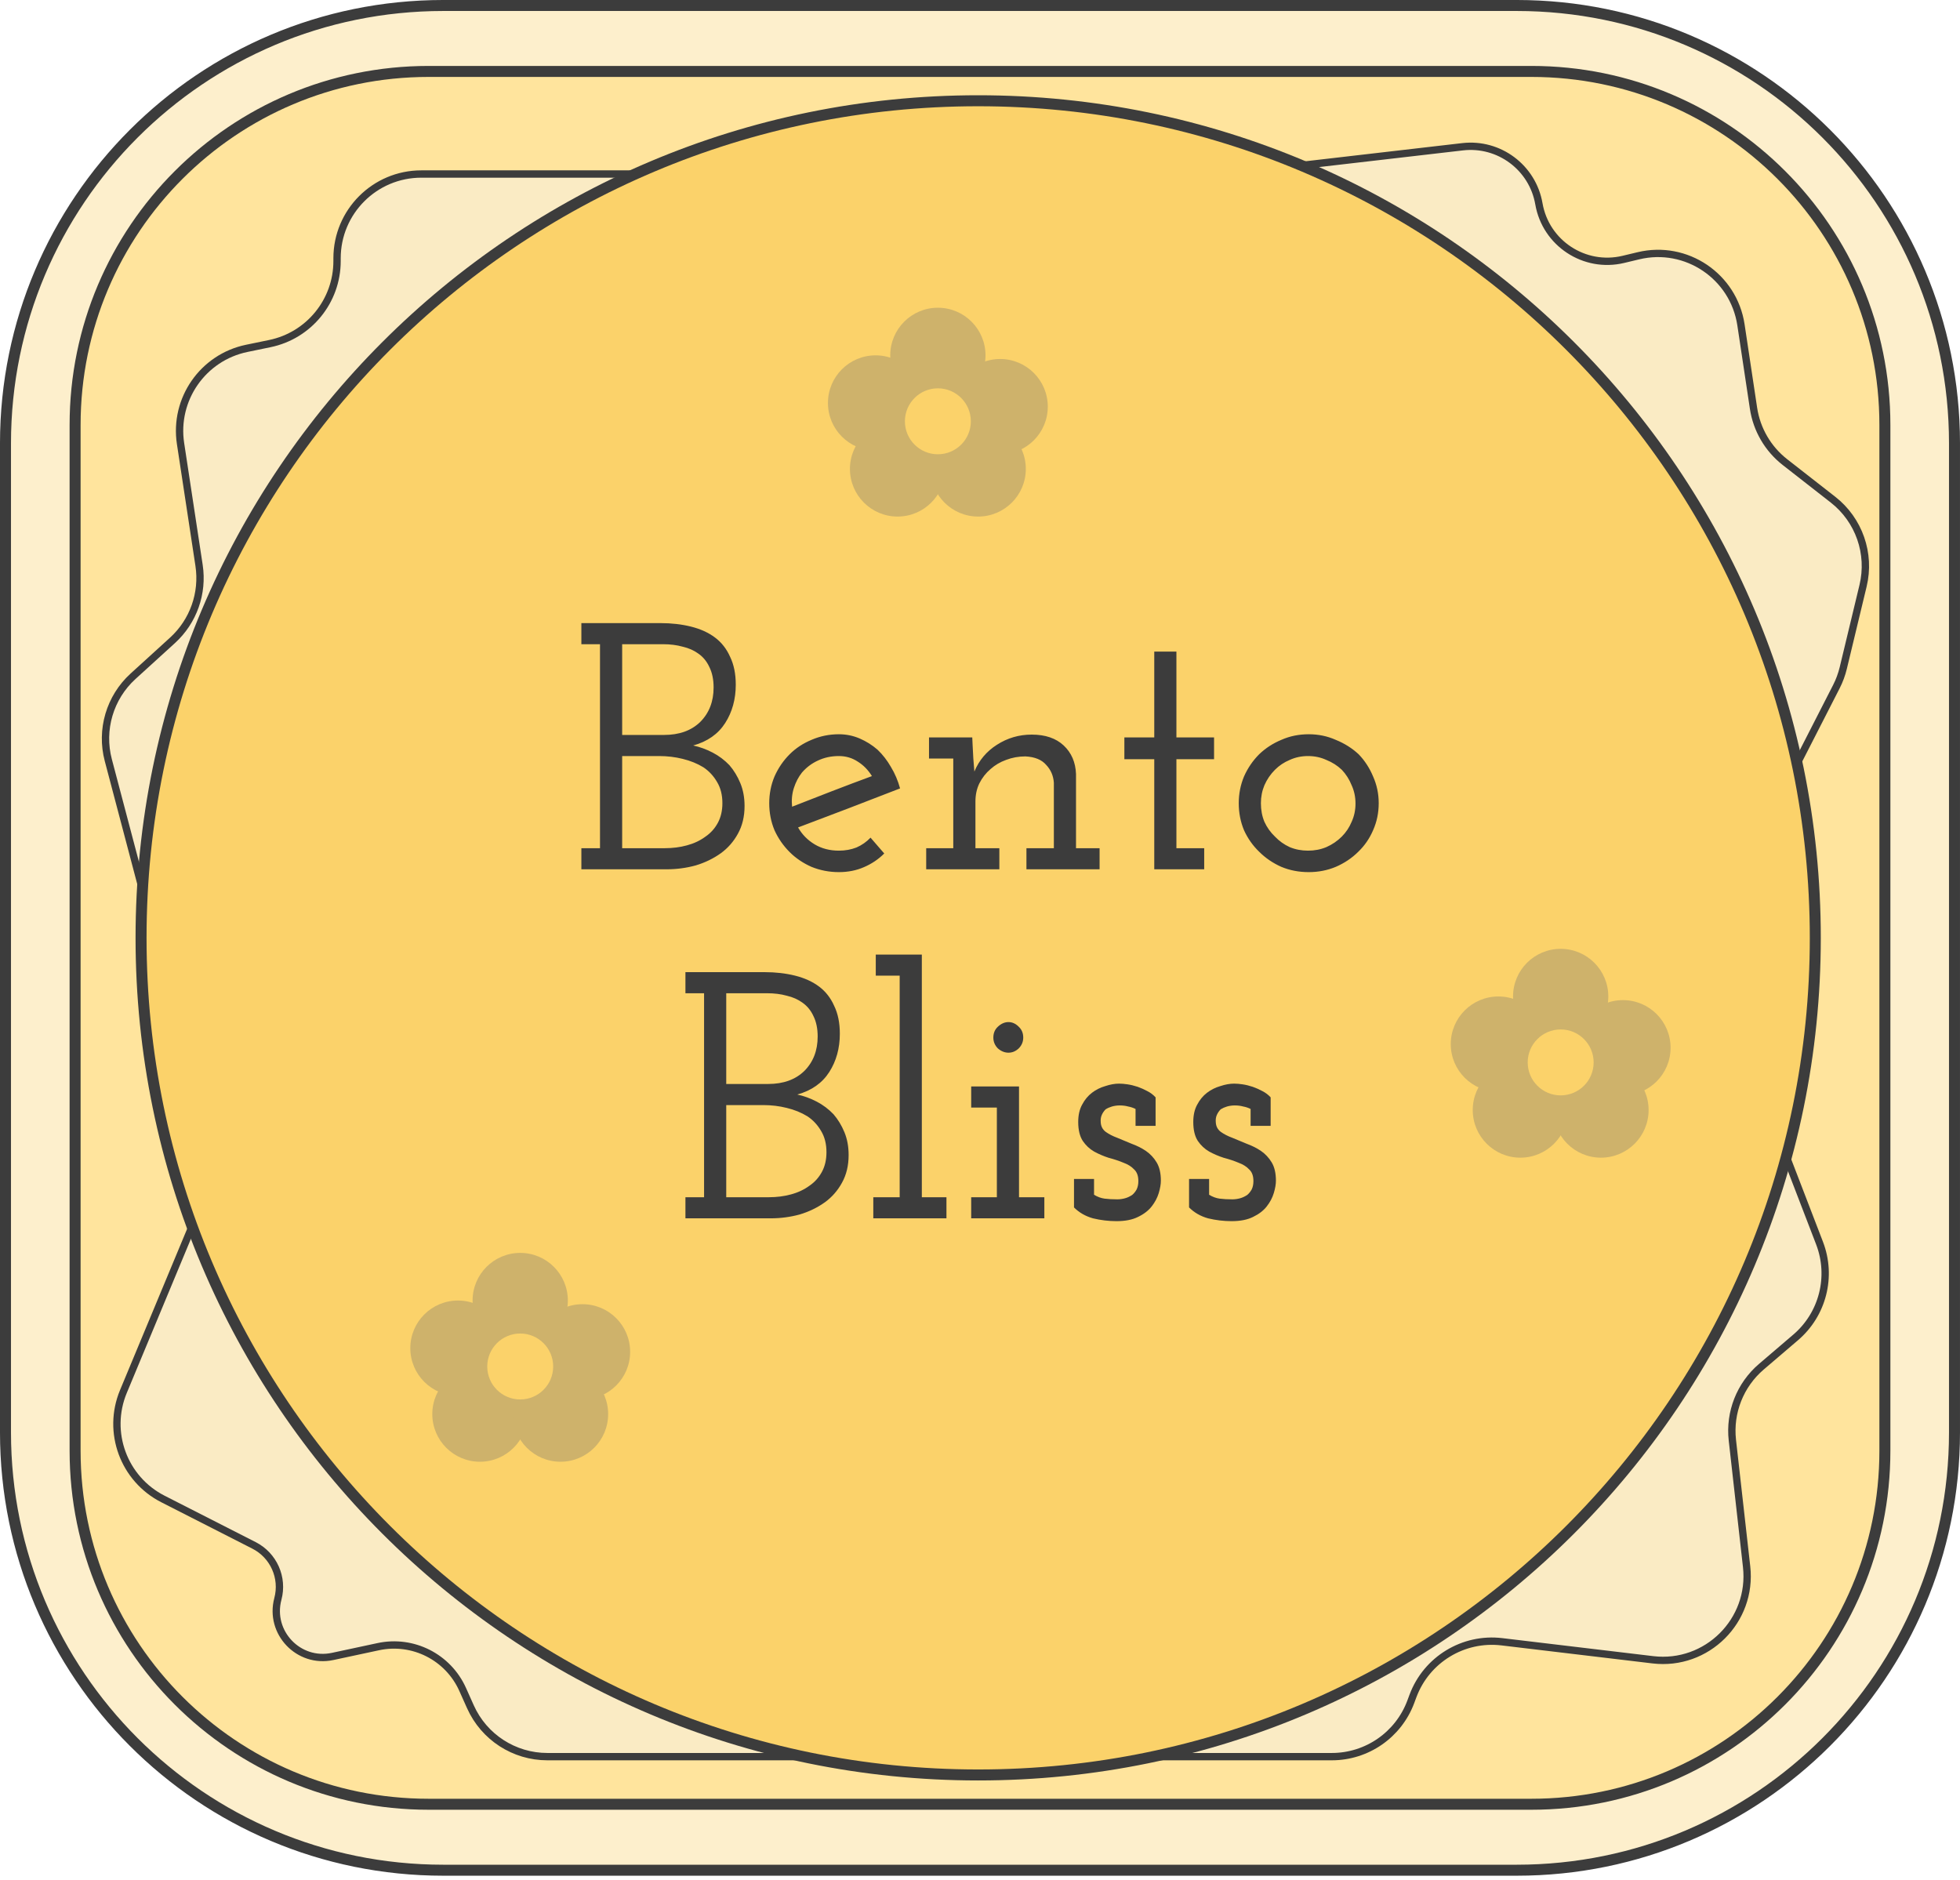
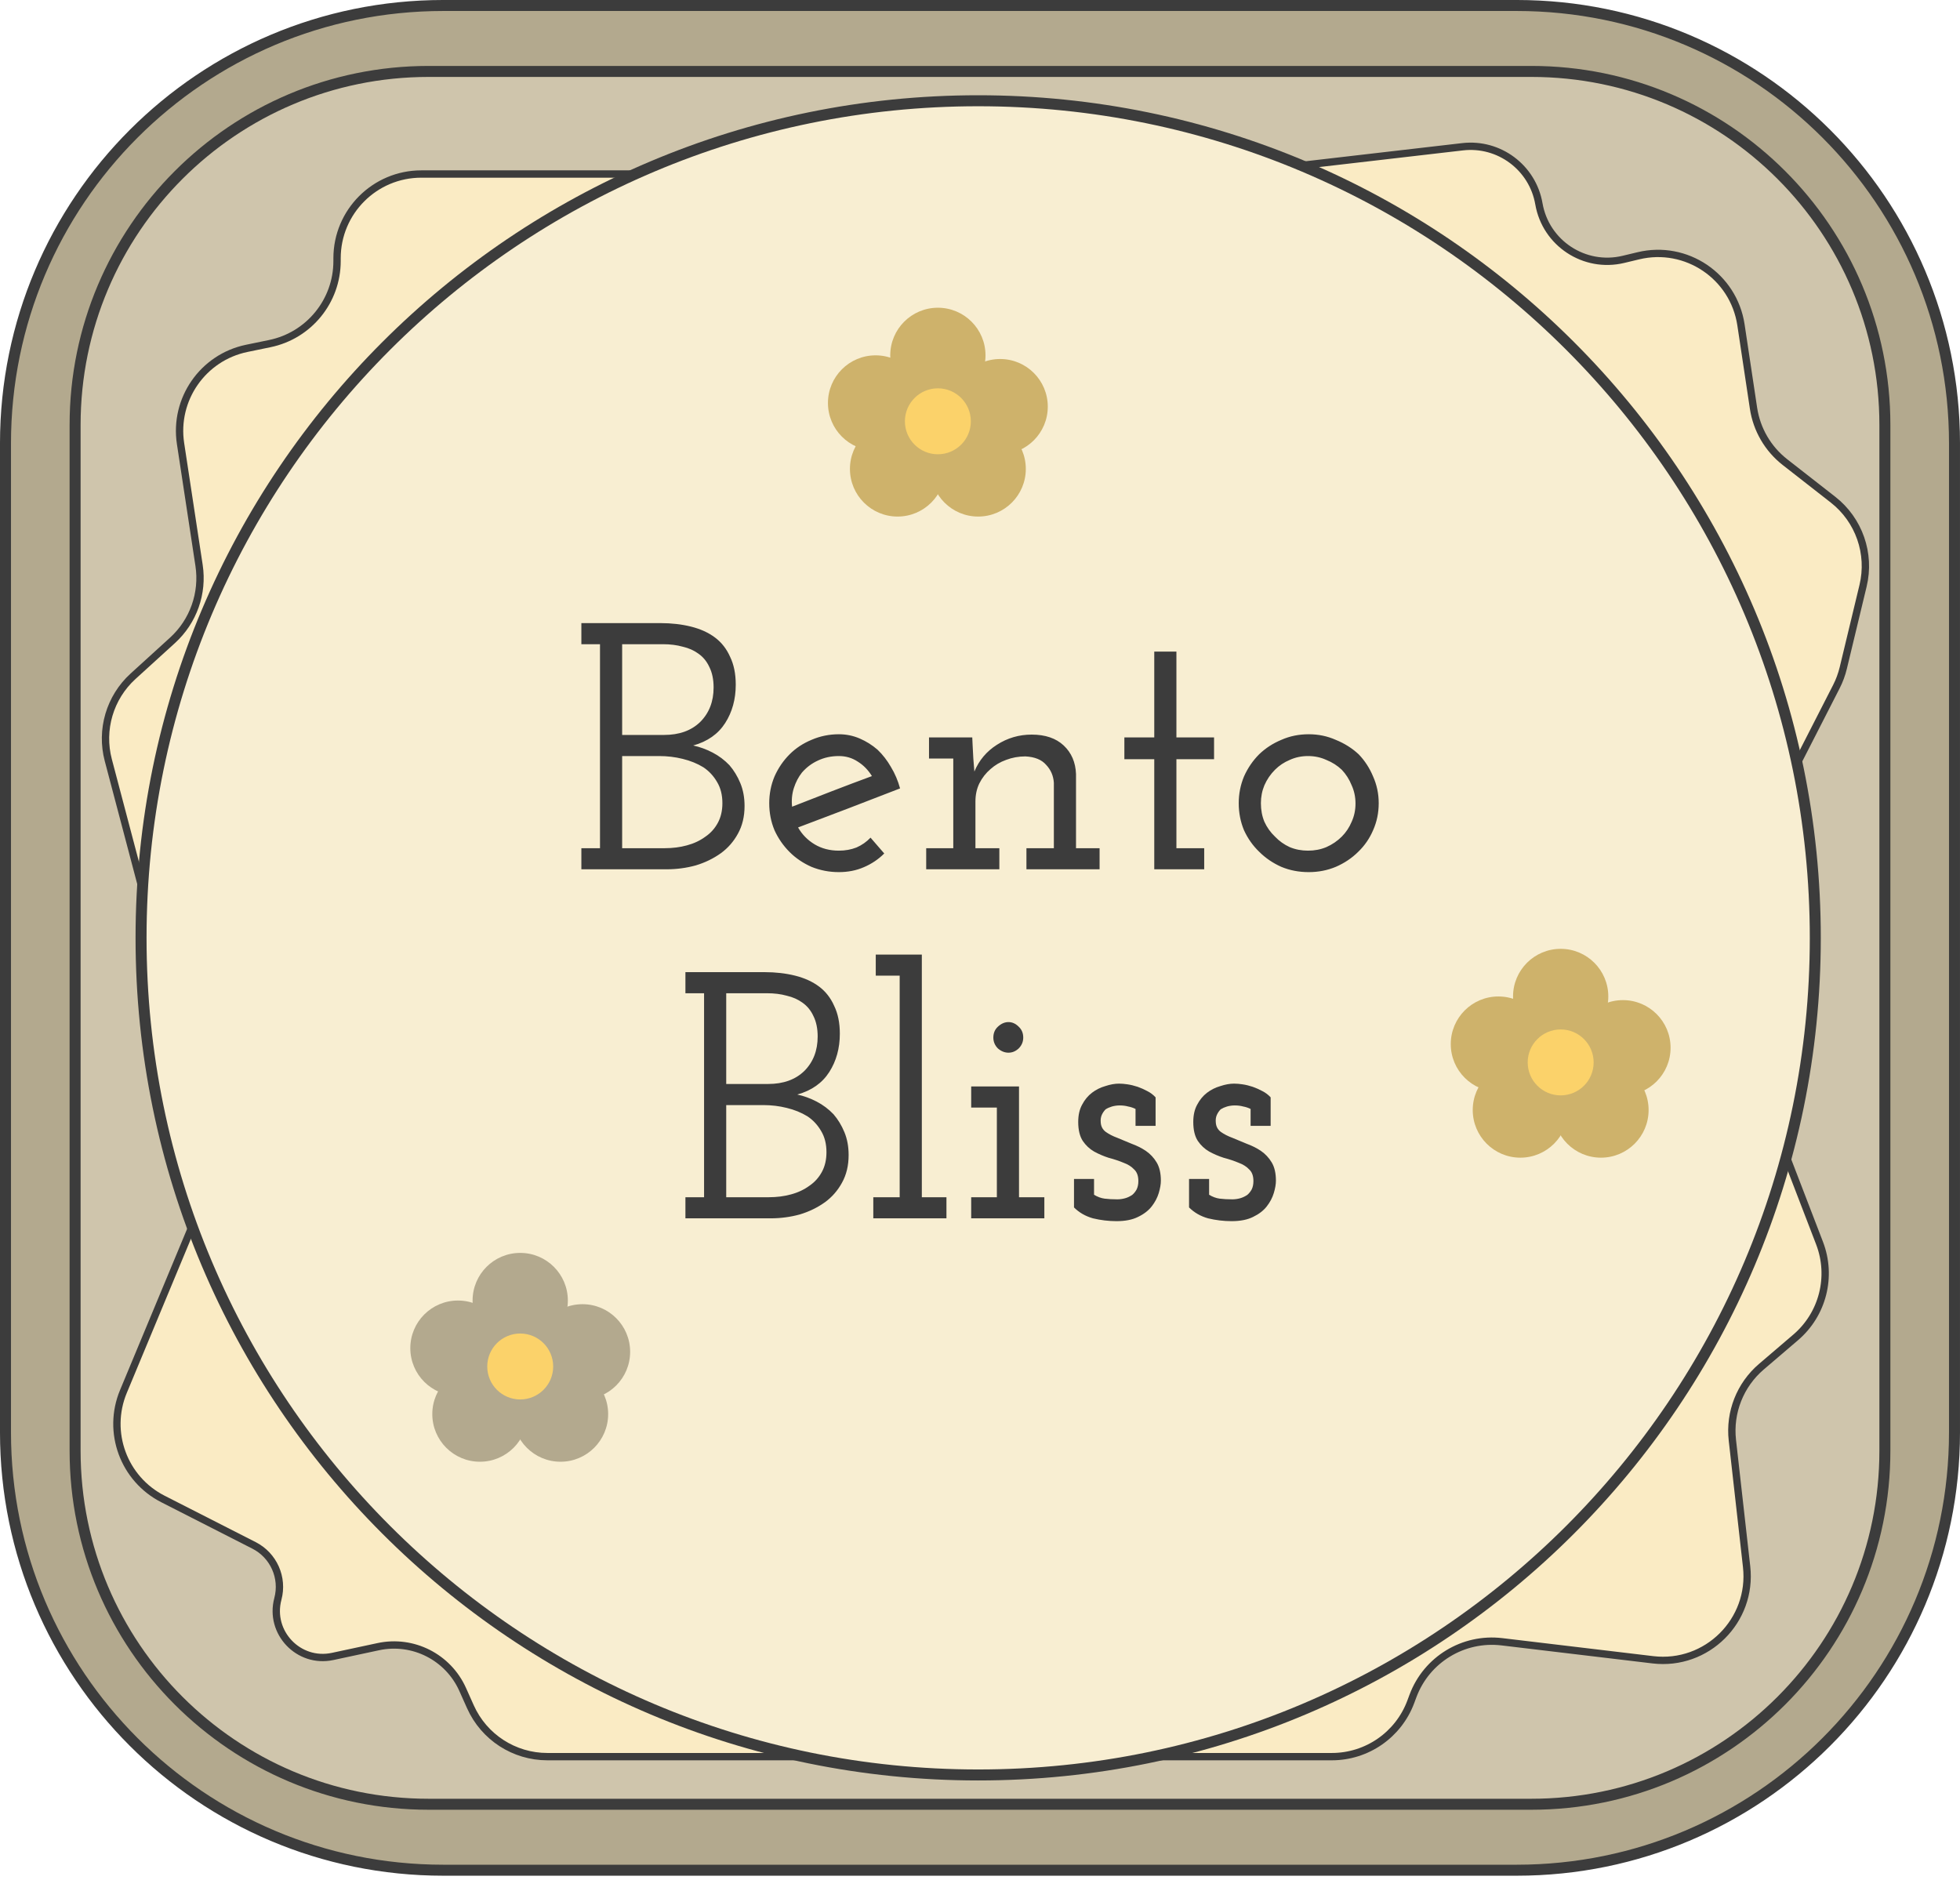
<svg xmlns="http://www.w3.org/2000/svg" width="146" height="140" viewBox="0 0 146 140" fill="none">
-   <rect x="0.409" y="0.409" width="145.181" height="138.905" rx="32.611" fill="#FDEFCC" stroke="#3C3C3C" stroke-width="0.819" />
-   <rect x="5.594" y="5.321" width="134.811" height="129.08" rx="26.335" fill="#FFE49D" stroke="#3C3C3C" stroke-width="0.819" />
-   <path d="M20.099 25.595L18.384 25.949C15.115 26.624 12.947 29.74 13.448 33.039L14.828 42.116C15.144 44.191 14.401 46.286 12.85 47.7L9.908 50.379C8.18 51.954 7.47 54.36 8.067 56.621L15.559 85.001C15.911 86.333 15.814 87.743 15.285 89.015L9.192 103.656C7.932 106.684 9.215 110.172 12.138 111.661L18.921 115.117C20.38 115.86 21.121 117.521 20.699 119.103C20.031 121.607 22.245 123.934 24.779 123.39L28.179 122.662C30.764 122.108 33.383 123.437 34.464 125.849L35.043 127.143C36.054 129.401 38.297 130.854 40.771 130.854H99.207C101.827 130.854 104.172 129.227 105.088 126.772L105.251 126.335C106.263 123.622 109 121.954 111.875 122.297L123.123 123.639C127.142 124.118 130.557 120.726 130.104 116.704L129.044 107.283C128.811 105.214 129.619 103.163 131.202 101.81L133.758 99.625C135.78 97.897 136.493 95.083 135.538 92.601L131.409 81.865C131.132 81.146 130.991 80.382 130.991 79.612V64.005C130.991 63.012 131.227 62.032 131.679 61.148L136.791 51.15C137.017 50.709 137.189 50.242 137.305 49.761L138.779 43.634C139.354 41.242 138.479 38.734 136.54 37.22L132.961 34.424C131.696 33.435 130.857 31.999 130.619 30.411L129.684 24.2C129.139 20.578 125.61 18.199 122.048 19.052L120.924 19.321C118.025 20.016 115.141 18.118 114.632 15.181C114.164 12.481 111.67 10.617 108.948 10.932L92.385 12.851C91.746 12.925 91.099 12.9 90.468 12.778L81.285 10.998C79.259 10.605 77.169 11.233 75.695 12.679L73.442 14.89C71.821 16.48 69.467 17.071 67.287 16.434L56.26 13.214C55.688 13.047 55.096 12.963 54.5 12.963H31.383C27.917 12.963 25.107 15.773 25.107 19.239V19.448C25.107 22.425 23.015 24.993 20.099 25.595Z" fill="#FAEBC4" stroke="#3C3C3C" stroke-width="0.546" />
-   <circle cx="72.864" cy="69.862" r="62.357" fill="#FBD26A" stroke="#3C3C3C" stroke-width="0.819" />
-   <path d="M49.645 64.755H43.306V63.183H44.694V47.988H43.306V46.416H49.2C50.021 46.416 50.781 46.504 51.479 46.678C52.178 46.853 52.772 47.123 53.261 47.49C53.75 47.857 54.125 48.337 54.387 48.931C54.667 49.508 54.807 50.197 54.807 51.001C54.807 52.084 54.545 53.036 54.021 53.856C53.497 54.677 52.702 55.236 51.637 55.533C52.126 55.638 52.606 55.813 53.078 56.057C53.549 56.302 53.968 56.616 54.335 57C54.667 57.385 54.938 57.83 55.147 58.336C55.357 58.843 55.462 59.41 55.462 60.039C55.462 60.825 55.296 61.515 54.964 62.109C54.649 62.685 54.23 63.166 53.706 63.55C53.147 63.952 52.519 64.257 51.82 64.467C51.121 64.659 50.397 64.755 49.645 64.755ZM46.345 56.319V63.183H49.514C50.108 63.183 50.658 63.113 51.165 62.973C51.689 62.834 52.152 62.615 52.553 62.319C52.938 62.056 53.243 61.716 53.471 61.297C53.697 60.878 53.811 60.389 53.811 59.83C53.811 59.218 53.68 58.694 53.418 58.258C53.156 57.804 52.816 57.437 52.396 57.157C51.942 56.878 51.427 56.668 50.851 56.529C50.292 56.389 49.707 56.319 49.095 56.319H46.345ZM46.345 47.988V54.747H49.462C50.597 54.747 51.497 54.424 52.161 53.778C52.824 53.114 53.156 52.258 53.156 51.21C53.156 50.617 53.051 50.11 52.842 49.691C52.65 49.272 52.379 48.94 52.03 48.695C51.698 48.451 51.305 48.276 50.851 48.172C50.414 48.049 49.925 47.988 49.384 47.988H46.345ZM62.487 56.319C61.911 56.319 61.387 56.433 60.915 56.66C60.461 56.869 60.068 57.166 59.736 57.55C59.474 57.882 59.274 58.267 59.134 58.703C58.994 59.14 58.951 59.603 59.003 60.092C59.998 59.707 60.985 59.323 61.963 58.939C62.959 58.555 63.954 58.179 64.95 57.812C64.671 57.358 64.321 57 63.902 56.738C63.483 56.459 63.011 56.319 62.487 56.319ZM65.867 63.576C65.43 64.013 64.924 64.353 64.347 64.598C63.788 64.842 63.169 64.965 62.487 64.965C61.771 64.965 61.09 64.834 60.444 64.572C59.815 64.292 59.274 63.925 58.82 63.471C58.348 63 57.972 62.458 57.693 61.847C57.431 61.218 57.3 60.546 57.3 59.83C57.3 59.131 57.431 58.467 57.693 57.839C57.972 57.21 58.348 56.66 58.82 56.188C59.274 55.734 59.815 55.376 60.444 55.114C61.09 54.834 61.771 54.695 62.487 54.695C63.029 54.695 63.544 54.8 64.033 55.009C64.522 55.219 64.967 55.498 65.369 55.847C65.753 56.214 66.085 56.642 66.365 57.131C66.662 57.62 66.889 58.153 67.046 58.729C65.771 59.218 64.505 59.707 63.247 60.196C61.99 60.668 60.723 61.148 59.448 61.637C59.745 62.161 60.156 62.58 60.68 62.895C61.204 63.209 61.806 63.366 62.487 63.366C62.959 63.366 63.395 63.288 63.797 63.131C64.199 62.956 64.548 62.711 64.845 62.397L65.867 63.576ZM74.441 64.755H68.992V63.183H71.009V56.502H69.202V54.931H72.424L72.45 55.507C72.468 55.874 72.485 56.206 72.503 56.502C72.52 56.782 72.546 57.105 72.581 57.472C72.93 56.633 73.489 55.97 74.258 55.481C75.044 54.974 75.908 54.721 76.852 54.721C77.865 54.721 78.659 54.992 79.236 55.533C79.812 56.075 80.118 56.782 80.152 57.655V63.183H81.908V64.755H76.459V63.183H78.502V58.31C78.467 57.786 78.275 57.341 77.926 56.974C77.594 56.59 77.079 56.38 76.38 56.345C75.873 56.345 75.393 56.433 74.939 56.607C74.502 56.764 74.118 56.992 73.786 57.288C73.437 57.585 73.157 57.943 72.948 58.362C72.756 58.764 72.66 59.21 72.66 59.699V63.183H74.441V64.755ZM89.701 64.755H85.981V56.555H83.754V54.931H85.981V48.538H87.631V54.931H90.435V56.555H87.631V63.183H89.701V64.755ZM101.181 63.445C100.709 63.916 100.15 64.292 99.504 64.572C98.876 64.834 98.203 64.965 97.487 64.965C96.754 64.965 96.072 64.834 95.444 64.572C94.815 64.292 94.265 63.916 93.793 63.445C93.322 62.991 92.946 62.458 92.667 61.847C92.405 61.218 92.274 60.546 92.274 59.83C92.274 59.131 92.405 58.467 92.667 57.839C92.946 57.21 93.322 56.66 93.793 56.188C94.265 55.734 94.815 55.376 95.444 55.114C96.072 54.834 96.754 54.695 97.487 54.695C98.203 54.695 98.876 54.834 99.504 55.114C100.15 55.376 100.718 55.734 101.207 56.188C101.661 56.66 102.019 57.21 102.281 57.839C102.561 58.467 102.7 59.131 102.7 59.83C102.7 60.546 102.561 61.218 102.281 61.847C102.019 62.458 101.653 62.991 101.181 63.445ZM94.972 62.319C95.286 62.65 95.653 62.912 96.072 63.104C96.492 63.279 96.946 63.366 97.435 63.366C97.924 63.366 98.378 63.279 98.797 63.104C99.234 62.912 99.618 62.65 99.95 62.319C100.264 62.004 100.509 61.637 100.683 61.218C100.875 60.799 100.971 60.345 100.971 59.856C100.971 59.367 100.875 58.913 100.683 58.493C100.509 58.057 100.264 57.673 99.95 57.341C99.618 57.026 99.234 56.782 98.797 56.607C98.378 56.415 97.924 56.319 97.435 56.319C96.946 56.319 96.492 56.415 96.072 56.607C95.653 56.782 95.286 57.026 94.972 57.341C94.64 57.673 94.378 58.057 94.186 58.493C94.011 58.913 93.924 59.358 93.924 59.83C93.924 60.336 94.011 60.799 94.186 61.218C94.378 61.637 94.64 62.004 94.972 62.319ZM57.398 90.755H51.058V89.183H52.446V73.988H51.058V72.416H56.952C57.773 72.416 58.533 72.504 59.231 72.678C59.93 72.853 60.524 73.124 61.013 73.49C61.502 73.857 61.877 74.337 62.139 74.931C62.419 75.508 62.559 76.198 62.559 77.001C62.559 78.084 62.297 79.036 61.773 79.856C61.249 80.677 60.454 81.236 59.389 81.533C59.878 81.638 60.358 81.813 60.83 82.057C61.301 82.302 61.72 82.616 62.087 83C62.419 83.385 62.69 83.83 62.899 84.336C63.109 84.843 63.214 85.41 63.214 86.039C63.214 86.825 63.048 87.515 62.716 88.109C62.401 88.685 61.982 89.165 61.458 89.55C60.899 89.951 60.271 90.257 59.572 90.467C58.873 90.659 58.148 90.755 57.398 90.755ZM54.097 82.319V89.183H57.267C57.86 89.183 58.41 89.113 58.917 88.973C59.441 88.834 59.904 88.615 60.306 88.319C60.69 88.056 60.995 87.716 61.222 87.297C61.45 86.878 61.563 86.388 61.563 85.83C61.563 85.218 61.432 84.694 61.17 84.258C60.908 83.804 60.568 83.437 60.148 83.157C59.694 82.878 59.179 82.668 58.603 82.529C58.044 82.389 57.459 82.319 56.847 82.319H54.097ZM54.097 73.988V80.747H57.214C58.349 80.747 59.249 80.424 59.913 79.778C60.576 79.114 60.908 78.258 60.908 77.21C60.908 76.617 60.803 76.11 60.594 75.691C60.402 75.272 60.131 74.94 59.782 74.695C59.45 74.451 59.057 74.276 58.603 74.171C58.166 74.049 57.677 73.988 57.136 73.988H54.097ZM70.501 90.755H65.052V89.183H67.017V72.678H65.236V71.106H68.667V89.183H70.501V90.755ZM77.793 90.755H72.344V89.183H74.256V82.502H72.344V80.931H75.906V89.183H77.793V90.755ZM76.221 77.289C76.221 77.603 76.107 77.874 75.88 78.101C75.653 78.311 75.4 78.416 75.121 78.416C74.841 78.416 74.579 78.311 74.335 78.101C74.108 77.874 73.994 77.603 73.994 77.289C73.994 76.957 74.108 76.686 74.335 76.477C74.579 76.25 74.841 76.136 75.121 76.136C75.4 76.136 75.653 76.25 75.88 76.477C76.107 76.686 76.221 76.957 76.221 77.289ZM85.792 89.864C85.547 90.178 85.207 90.441 84.77 90.65C84.351 90.86 83.818 90.965 83.172 90.965C82.578 90.965 81.993 90.895 81.416 90.755C80.858 90.598 80.386 90.327 80.002 89.943V87.821H81.495V89C81.757 89.157 82.019 89.253 82.281 89.288C82.561 89.323 82.875 89.34 83.224 89.34C83.416 89.34 83.608 89.314 83.8 89.262C83.993 89.209 84.176 89.122 84.351 89C84.473 88.895 84.578 88.764 84.665 88.607C84.752 88.432 84.796 88.222 84.796 87.978C84.796 87.594 84.691 87.305 84.482 87.113C84.29 86.904 84.028 86.738 83.696 86.616C83.364 86.476 82.997 86.354 82.595 86.249C82.211 86.126 81.844 85.969 81.495 85.777C81.163 85.585 80.884 85.323 80.657 84.991C80.43 84.642 80.316 84.17 80.316 83.577C80.316 83.07 80.412 82.642 80.604 82.293C80.796 81.926 81.041 81.629 81.338 81.402C81.635 81.175 81.967 81.009 82.333 80.904C82.7 80.782 83.041 80.721 83.355 80.721C83.547 80.721 83.757 80.739 83.984 80.773C84.228 80.808 84.482 80.87 84.744 80.957C84.988 81.044 85.224 81.149 85.451 81.271C85.695 81.393 85.905 81.551 86.08 81.743V83.865H84.587V82.607C84.412 82.52 84.228 82.459 84.036 82.424C83.844 82.371 83.635 82.345 83.408 82.345C83.215 82.345 83.023 82.371 82.831 82.424C82.656 82.476 82.499 82.546 82.36 82.633C82.237 82.756 82.141 82.895 82.072 83.053C82.002 83.21 81.975 83.393 81.993 83.603C82.01 83.9 82.133 84.135 82.36 84.31C82.604 84.485 82.892 84.633 83.224 84.755C83.556 84.895 83.914 85.044 84.298 85.201C84.683 85.341 85.032 85.515 85.346 85.725C85.678 85.952 85.949 86.24 86.158 86.589C86.368 86.939 86.473 87.393 86.473 87.952C86.473 88.214 86.42 88.519 86.316 88.869C86.211 89.218 86.036 89.55 85.792 89.864ZM94.362 89.864C94.118 90.178 93.777 90.441 93.341 90.65C92.921 90.86 92.389 90.965 91.743 90.965C91.149 90.965 90.564 90.895 89.987 90.755C89.428 90.598 88.957 90.327 88.573 89.943V87.821H90.066V89C90.328 89.157 90.59 89.253 90.852 89.288C91.131 89.323 91.445 89.34 91.795 89.34C91.987 89.34 92.179 89.314 92.371 89.262C92.563 89.209 92.747 89.122 92.921 89C93.044 88.895 93.148 88.764 93.236 88.607C93.323 88.432 93.367 88.222 93.367 87.978C93.367 87.594 93.262 87.305 93.052 87.113C92.86 86.904 92.598 86.738 92.266 86.616C91.935 86.476 91.568 86.354 91.166 86.249C90.782 86.126 90.415 85.969 90.066 85.777C89.734 85.585 89.454 85.323 89.227 84.991C89 84.642 88.887 84.17 88.887 83.577C88.887 83.07 88.983 82.642 89.175 82.293C89.367 81.926 89.612 81.629 89.909 81.402C90.206 81.175 90.537 81.009 90.904 80.904C91.271 80.782 91.612 80.721 91.926 80.721C92.118 80.721 92.328 80.739 92.555 80.773C92.799 80.808 93.052 80.87 93.314 80.957C93.559 81.044 93.795 81.149 94.022 81.271C94.266 81.393 94.476 81.551 94.65 81.743V83.865H93.157V82.607C92.983 82.52 92.799 82.459 92.607 82.424C92.415 82.371 92.205 82.345 91.978 82.345C91.786 82.345 91.594 82.371 91.402 82.424C91.227 82.476 91.07 82.546 90.93 82.633C90.808 82.756 90.712 82.895 90.642 83.053C90.572 83.21 90.546 83.393 90.564 83.603C90.581 83.9 90.703 84.135 90.93 84.31C91.175 84.485 91.463 84.633 91.795 84.755C92.127 84.895 92.485 85.044 92.869 85.201C93.253 85.341 93.603 85.515 93.917 85.725C94.249 85.952 94.519 86.24 94.729 86.589C94.939 86.939 95.043 87.393 95.043 87.952C95.043 88.214 94.991 88.519 94.886 88.869C94.781 89.218 94.607 89.55 94.362 89.864Z" fill="#3C3C3C" />
+   <rect x="0.409" y="0.409" width="145.181" height="138.905" rx="32.611" fill="#B3A98E" stroke="#3C3C3C" stroke-width="0.819" />
+   <rect x="5.594" y="5.321" width="134.811" height="129.08" rx="26.335" fill="#ECE3CD" fill-opacity="0.49" stroke="#3C3C3C" stroke-width="0.819" />
+   <path d="M20.099 25.595L18.384 25.949C15.115 26.624 12.947 29.74 13.448 33.039L14.828 42.116C15.144 44.191 14.401 46.286 12.85 47.7L9.908 50.379C8.18 51.954 7.47 54.36 8.067 56.621L15.559 85.001C15.911 86.333 15.814 87.743 15.285 89.015L9.192 103.656C7.932 106.684 9.215 110.172 12.138 111.661L18.921 115.117C20.38 115.86 21.121 117.521 20.699 119.103C20.031 121.607 22.245 123.934 24.779 123.39L28.179 122.662C30.764 122.108 33.383 123.437 34.464 125.849L35.043 127.143C36.054 129.401 38.297 130.854 40.771 130.854H99.207C101.827 130.854 104.172 129.227 105.088 126.772L105.251 126.335C106.263 123.622 109 121.954 111.875 122.297L123.123 123.639C127.142 124.118 130.557 120.726 130.104 116.704L129.044 107.283C128.811 105.214 129.619 103.163 131.202 101.81L133.758 99.625C135.78 97.897 136.493 95.083 135.538 92.601L131.409 81.865C131.132 81.146 130.991 80.382 130.991 79.612V64.005C130.991 63.012 131.227 62.032 131.679 61.148L136.791 51.15C137.017 50.709 137.189 50.242 137.305 49.761L138.779 43.634C139.354 41.242 138.479 38.734 136.54 37.22L132.961 34.424C131.696 33.435 130.858 31.999 130.619 30.411L129.684 24.2C129.139 20.578 125.61 18.199 122.048 19.052L120.925 19.321C118.025 20.016 115.141 18.118 114.632 15.181C114.164 12.481 111.67 10.617 108.948 10.932L92.385 12.851C91.746 12.925 91.099 12.9 90.468 12.778L81.285 10.998C79.259 10.605 77.169 11.233 75.695 12.679L73.442 14.89C71.821 16.48 69.467 17.071 67.287 16.434L56.26 13.214C55.688 13.047 55.096 12.963 54.5 12.963H31.383C27.917 12.963 25.107 15.773 25.107 19.239V19.448C25.107 22.425 23.015 24.993 20.099 25.595Z" fill="#FAEBC4" stroke="#3C3C3C" stroke-width="0.546" />
+   <circle cx="72.864" cy="69.862" r="62.357" fill="#F8EED2" stroke="#3C3C3C" stroke-width="0.819" />
+   <path d="M49.645 64.755H43.306V63.183H44.694V47.988H43.306V46.416H49.2C50.021 46.416 50.781 46.504 51.479 46.678C52.178 46.853 52.772 47.123 53.261 47.49C53.75 47.857 54.125 48.337 54.387 48.931C54.667 49.508 54.806 50.197 54.806 51.001C54.806 52.084 54.545 53.036 54.021 53.856C53.497 54.677 52.702 55.236 51.637 55.533C52.126 55.638 52.606 55.813 53.078 56.057C53.549 56.302 53.968 56.616 54.335 57C54.667 57.385 54.938 57.83 55.147 58.336C55.357 58.843 55.462 59.41 55.462 60.039C55.462 60.825 55.296 61.515 54.964 62.109C54.649 62.685 54.23 63.166 53.706 63.55C53.147 63.952 52.519 64.257 51.82 64.467C51.121 64.659 50.397 64.755 49.645 64.755ZM46.344 56.319V63.183H49.514C50.108 63.183 50.658 63.113 51.165 62.973C51.689 62.834 52.152 62.615 52.553 62.319C52.938 62.056 53.243 61.716 53.47 61.297C53.697 60.878 53.811 60.389 53.811 59.83C53.811 59.218 53.68 58.694 53.418 58.258C53.156 57.804 52.816 57.437 52.396 57.157C51.942 56.878 51.427 56.668 50.851 56.529C50.292 56.389 49.707 56.319 49.095 56.319H46.344ZM46.344 47.988V54.747H49.462C50.597 54.747 51.497 54.424 52.16 53.778C52.824 53.114 53.156 52.258 53.156 51.21C53.156 50.617 53.051 50.11 52.842 49.691C52.65 49.272 52.379 48.94 52.029 48.695C51.698 48.451 51.305 48.276 50.851 48.172C50.414 48.049 49.925 47.988 49.383 47.988H46.344ZM62.487 56.319C61.911 56.319 61.387 56.433 60.915 56.66C60.461 56.869 60.068 57.166 59.736 57.55C59.474 57.882 59.274 58.267 59.134 58.703C58.994 59.14 58.95 59.603 59.003 60.092C59.998 59.707 60.985 59.323 61.963 58.939C62.959 58.555 63.954 58.179 64.95 57.812C64.671 57.358 64.321 57 63.902 56.738C63.483 56.459 63.011 56.319 62.487 56.319ZM65.867 63.576C65.43 64.013 64.924 64.353 64.347 64.598C63.788 64.842 63.168 64.965 62.487 64.965C61.771 64.965 61.09 64.834 60.444 64.572C59.815 64.292 59.274 63.925 58.82 63.471C58.348 63 57.972 62.458 57.693 61.847C57.431 61.218 57.3 60.546 57.3 59.83C57.3 59.131 57.431 58.467 57.693 57.839C57.972 57.21 58.348 56.66 58.82 56.188C59.274 55.734 59.815 55.376 60.444 55.114C61.09 54.834 61.771 54.695 62.487 54.695C63.029 54.695 63.544 54.8 64.033 55.009C64.522 55.219 64.967 55.498 65.369 55.847C65.753 56.214 66.085 56.642 66.365 57.131C66.662 57.62 66.889 58.153 67.046 58.729C65.771 59.218 64.505 59.707 63.247 60.196C61.989 60.668 60.723 61.148 59.448 61.637C59.745 62.161 60.156 62.58 60.68 62.895C61.204 63.209 61.806 63.366 62.487 63.366C62.959 63.366 63.395 63.288 63.797 63.131C64.199 62.956 64.548 62.711 64.845 62.397L65.867 63.576ZM74.441 64.755H68.992V63.183H71.009V56.502H69.202V54.931H72.424L72.45 55.507C72.468 55.874 72.485 56.206 72.503 56.502C72.52 56.782 72.546 57.105 72.581 57.472C72.93 56.633 73.489 55.97 74.258 55.481C75.044 54.974 75.908 54.721 76.851 54.721C77.864 54.721 78.659 54.992 79.236 55.533C79.812 56.075 80.118 56.782 80.152 57.655V63.183H81.908V64.755H76.459V63.183H78.502V58.31C78.467 57.786 78.275 57.341 77.926 56.974C77.594 56.59 77.079 56.38 76.38 56.345C75.873 56.345 75.393 56.433 74.939 56.607C74.502 56.764 74.118 56.992 73.786 57.288C73.437 57.585 73.157 57.943 72.948 58.362C72.756 58.764 72.66 59.21 72.66 59.699V63.183H74.441V64.755ZM89.701 64.755H85.981V56.555H83.754V54.931H85.981V48.538H87.631V54.931H90.435V56.555H87.631V63.183H89.701V64.755ZM101.181 63.445C100.709 63.916 100.15 64.292 99.504 64.572C98.876 64.834 98.203 64.965 97.487 64.965C96.753 64.965 96.072 64.834 95.444 64.572C94.815 64.292 94.265 63.916 93.793 63.445C93.322 62.991 92.946 62.458 92.666 61.847C92.404 61.218 92.273 60.546 92.273 59.83C92.273 59.131 92.404 58.467 92.666 57.839C92.946 57.21 93.322 56.66 93.793 56.188C94.265 55.734 94.815 55.376 95.444 55.114C96.072 54.834 96.753 54.695 97.487 54.695C98.203 54.695 98.876 54.834 99.504 55.114C100.15 55.376 100.718 55.734 101.207 56.188C101.661 56.66 102.019 57.21 102.281 57.839C102.561 58.467 102.7 59.131 102.7 59.83C102.7 60.546 102.561 61.218 102.281 61.847C102.019 62.458 101.652 62.991 101.181 63.445ZM94.972 62.319C95.286 62.65 95.653 62.912 96.072 63.104C96.491 63.279 96.945 63.366 97.435 63.366C97.924 63.366 98.378 63.279 98.797 63.104C99.234 62.912 99.618 62.65 99.95 62.319C100.264 62.004 100.508 61.637 100.683 61.218C100.875 60.799 100.971 60.345 100.971 59.856C100.971 59.367 100.875 58.913 100.683 58.493C100.508 58.057 100.264 57.673 99.95 57.341C99.618 57.026 99.234 56.782 98.797 56.607C98.378 56.415 97.924 56.319 97.435 56.319C96.945 56.319 96.491 56.415 96.072 56.607C95.653 56.782 95.286 57.026 94.972 57.341C94.64 57.673 94.378 58.057 94.186 58.493C94.011 58.913 93.924 59.358 93.924 59.83C93.924 60.336 94.011 60.799 94.186 61.218C94.378 61.637 94.64 62.004 94.972 62.319ZM57.398 90.755H51.057V89.183H52.446V73.988H51.057V72.416H56.952C57.773 72.416 58.533 72.504 59.231 72.678C59.93 72.853 60.524 73.124 61.013 73.49C61.502 73.857 61.877 74.337 62.139 74.931C62.419 75.508 62.559 76.198 62.559 77.001C62.559 78.084 62.297 79.036 61.773 79.856C61.249 80.677 60.454 81.236 59.389 81.533C59.878 81.638 60.358 81.813 60.829 82.057C61.301 82.302 61.72 82.616 62.087 83C62.419 83.385 62.69 83.83 62.899 84.336C63.109 84.843 63.214 85.41 63.214 86.039C63.214 86.825 63.048 87.515 62.716 88.109C62.401 88.685 61.982 89.165 61.458 89.55C60.899 89.951 60.271 90.257 59.572 90.467C58.873 90.659 58.148 90.755 57.398 90.755ZM54.096 82.319V89.183H57.267C57.86 89.183 58.41 89.113 58.917 88.973C59.441 88.834 59.904 88.615 60.306 88.319C60.69 88.056 60.995 87.716 61.222 87.297C61.45 86.878 61.563 86.388 61.563 85.83C61.563 85.218 61.432 84.694 61.17 84.258C60.908 83.804 60.568 83.437 60.148 83.157C59.694 82.878 59.179 82.668 58.603 82.529C58.044 82.389 57.459 82.319 56.847 82.319H54.096ZM54.096 73.988V80.747H57.214C58.349 80.747 59.249 80.424 59.913 79.778C60.576 79.114 60.908 78.258 60.908 77.21C60.908 76.617 60.803 76.11 60.594 75.691C60.401 75.272 60.131 74.94 59.782 74.695C59.45 74.451 59.057 74.276 58.603 74.171C58.166 74.049 57.677 73.988 57.136 73.988H54.096ZM70.501 90.755H65.052V89.183H67.017V72.678H65.235V71.106H68.667V89.183H70.501V90.755ZM77.793 90.755H72.344V89.183H74.256V82.502H72.344V80.931H75.906V89.183H77.793V90.755ZM76.221 77.289C76.221 77.603 76.107 77.874 75.88 78.101C75.653 78.311 75.4 78.416 75.121 78.416C74.841 78.416 74.579 78.311 74.335 78.101C74.108 77.874 73.994 77.603 73.994 77.289C73.994 76.957 74.108 76.686 74.335 76.477C74.579 76.25 74.841 76.136 75.121 76.136C75.4 76.136 75.653 76.25 75.88 76.477C76.107 76.686 76.221 76.957 76.221 77.289ZM85.792 89.864C85.547 90.178 85.207 90.441 84.77 90.65C84.351 90.86 83.818 90.965 83.172 90.965C82.578 90.965 81.993 90.895 81.416 90.755C80.858 90.598 80.386 90.327 80.002 89.943V87.821H81.495V89C81.757 89.157 82.019 89.253 82.281 89.288C82.561 89.323 82.875 89.34 83.224 89.34C83.416 89.34 83.608 89.314 83.8 89.262C83.993 89.209 84.176 89.122 84.351 89C84.473 88.895 84.578 88.764 84.665 88.607C84.752 88.432 84.796 88.222 84.796 87.978C84.796 87.594 84.691 87.305 84.482 87.113C84.29 86.904 84.028 86.738 83.696 86.616C83.364 86.476 82.997 86.354 82.595 86.249C82.211 86.126 81.844 85.969 81.495 85.777C81.163 85.585 80.884 85.323 80.657 84.991C80.43 84.642 80.316 84.17 80.316 83.577C80.316 83.07 80.412 82.642 80.604 82.293C80.796 81.926 81.041 81.629 81.338 81.402C81.635 81.175 81.967 81.009 82.333 80.904C82.7 80.782 83.041 80.721 83.355 80.721C83.547 80.721 83.757 80.739 83.984 80.773C84.228 80.808 84.482 80.87 84.744 80.957C84.988 81.044 85.224 81.149 85.451 81.271C85.695 81.393 85.905 81.551 86.08 81.743V83.865H84.586V82.607C84.412 82.52 84.228 82.459 84.036 82.424C83.844 82.371 83.635 82.345 83.407 82.345C83.215 82.345 83.023 82.371 82.831 82.424C82.656 82.476 82.499 82.546 82.36 82.633C82.237 82.756 82.141 82.895 82.071 83.053C82.002 83.21 81.975 83.393 81.993 83.603C82.01 83.9 82.132 84.135 82.36 84.31C82.604 84.485 82.892 84.633 83.224 84.755C83.556 84.895 83.914 85.044 84.298 85.201C84.683 85.341 85.032 85.515 85.346 85.725C85.678 85.952 85.949 86.24 86.158 86.589C86.368 86.939 86.473 87.393 86.473 87.952C86.473 88.214 86.42 88.519 86.316 88.869C86.211 89.218 86.036 89.55 85.792 89.864ZM94.362 89.864C94.118 90.178 93.777 90.441 93.341 90.65C92.921 90.86 92.389 90.965 91.742 90.965C91.149 90.965 90.564 90.895 89.987 90.755C89.428 90.598 88.957 90.327 88.572 89.943V87.821H90.066V89C90.328 89.157 90.59 89.253 90.852 89.288C91.131 89.323 91.445 89.34 91.795 89.34C91.987 89.34 92.179 89.314 92.371 89.262C92.563 89.209 92.747 89.122 92.921 89C93.044 88.895 93.148 88.764 93.236 88.607C93.323 88.432 93.367 88.222 93.367 87.978C93.367 87.594 93.262 87.305 93.052 87.113C92.86 86.904 92.598 86.738 92.266 86.616C91.934 86.476 91.568 86.354 91.166 86.249C90.782 86.126 90.415 85.969 90.066 85.777C89.734 85.585 89.454 85.323 89.227 84.991C89 84.642 88.887 84.17 88.887 83.577C88.887 83.07 88.983 82.642 89.175 82.293C89.367 81.926 89.612 81.629 89.909 81.402C90.206 81.175 90.537 81.009 90.904 80.904C91.271 80.782 91.611 80.721 91.926 80.721C92.118 80.721 92.328 80.739 92.555 80.773C92.799 80.808 93.052 80.87 93.314 80.957C93.559 81.044 93.795 81.149 94.022 81.271C94.266 81.393 94.476 81.551 94.65 81.743V83.865H93.157V82.607C92.983 82.52 92.799 82.459 92.607 82.424C92.415 82.371 92.205 82.345 91.978 82.345C91.786 82.345 91.594 82.371 91.402 82.424C91.227 82.476 91.07 82.546 90.93 82.633C90.808 82.756 90.712 82.895 90.642 83.053C90.572 83.21 90.546 83.393 90.564 83.603C90.581 83.9 90.703 84.135 90.93 84.31C91.175 84.485 91.463 84.633 91.795 84.755C92.127 84.895 92.485 85.044 92.869 85.201C93.253 85.341 93.603 85.515 93.917 85.725C94.249 85.952 94.519 86.24 94.729 86.589C94.939 86.939 95.043 87.393 95.043 87.952C95.043 88.214 94.991 88.519 94.886 88.869C94.781 89.218 94.607 89.55 94.362 89.864Z" fill="#3C3C3C" />
  <circle cx="69.862" cy="26.471" r="3.548" fill="#CEB26B" />
  <circle cx="65.222" cy="30.018" r="3.548" fill="#CEB26B" />
  <circle cx="66.86" cy="34.931" r="3.548" fill="#CEB26B" />
  <circle cx="74.501" cy="30.291" r="3.548" fill="#CEB26B" />
  <circle cx="72.864" cy="34.931" r="3.548" fill="#CEB26B" />
  <circle cx="69.862" cy="31.383" r="2.456" fill="#FBD26A" />
  <circle cx="116.254" cy="74.228" r="3.548" fill="#CEB26B" />
  <circle cx="111.615" cy="77.776" r="3.548" fill="#CEB26B" />
  <circle cx="113.252" cy="82.688" r="3.548" fill="#CEB26B" />
  <circle cx="120.893" cy="78.048" r="3.548" fill="#CEB26B" />
  <circle cx="119.256" cy="82.688" r="3.548" fill="#CEB26B" />
  <circle cx="116.254" cy="79.14" r="2.456" fill="#FBD26A" />
-   <circle cx="38.751" cy="96.878" r="3.548" fill="#CEB26B" />
-   <circle cx="34.112" cy="100.426" r="3.548" fill="#CEB26B" />
-   <circle cx="35.75" cy="105.338" r="3.548" fill="#CEB26B" />
-   <circle cx="43.391" cy="100.699" r="3.548" fill="#CEB26B" />
-   <circle cx="41.753" cy="105.338" r="3.548" fill="#CEB26B" />
+   <circle cx="38.751" cy="96.878" r="3.548" fill="#B3A98E" />
+   <circle cx="34.112" cy="100.426" r="3.548" fill="#B3A98E" />
+   <circle cx="35.75" cy="105.338" r="3.548" fill="#B3A98E" />
+   <circle cx="43.391" cy="100.699" r="3.548" fill="#B3A98E" />
+   <circle cx="41.753" cy="105.338" r="3.548" fill="#B3A98E" />
  <circle cx="38.751" cy="101.791" r="2.456" fill="#FBD26A" />
</svg>
